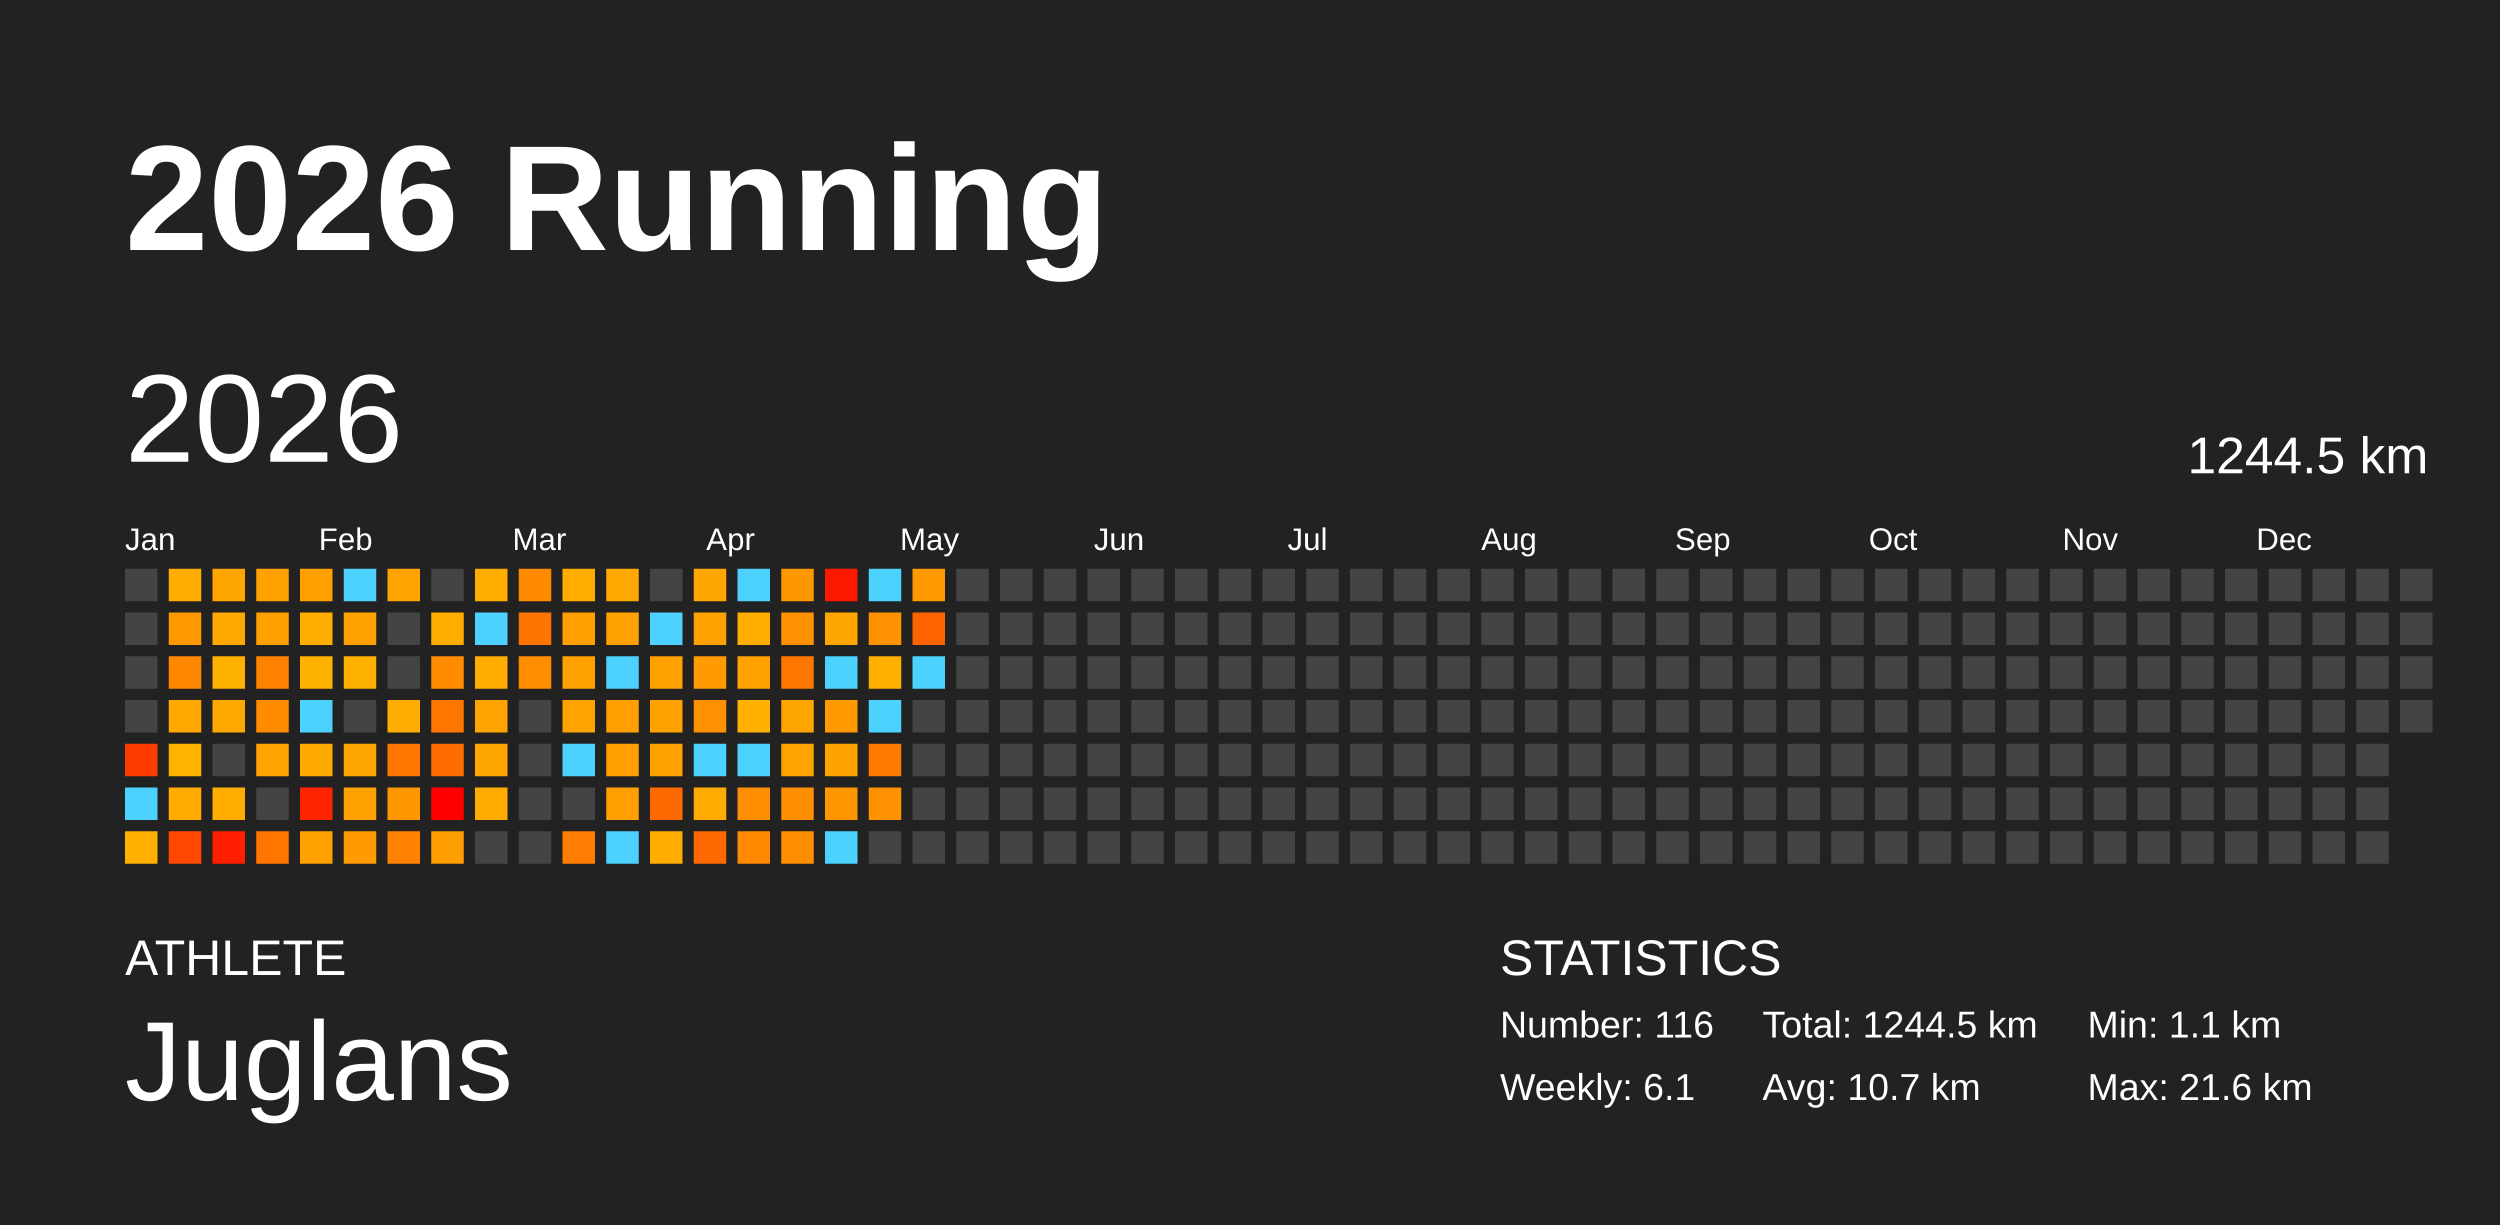
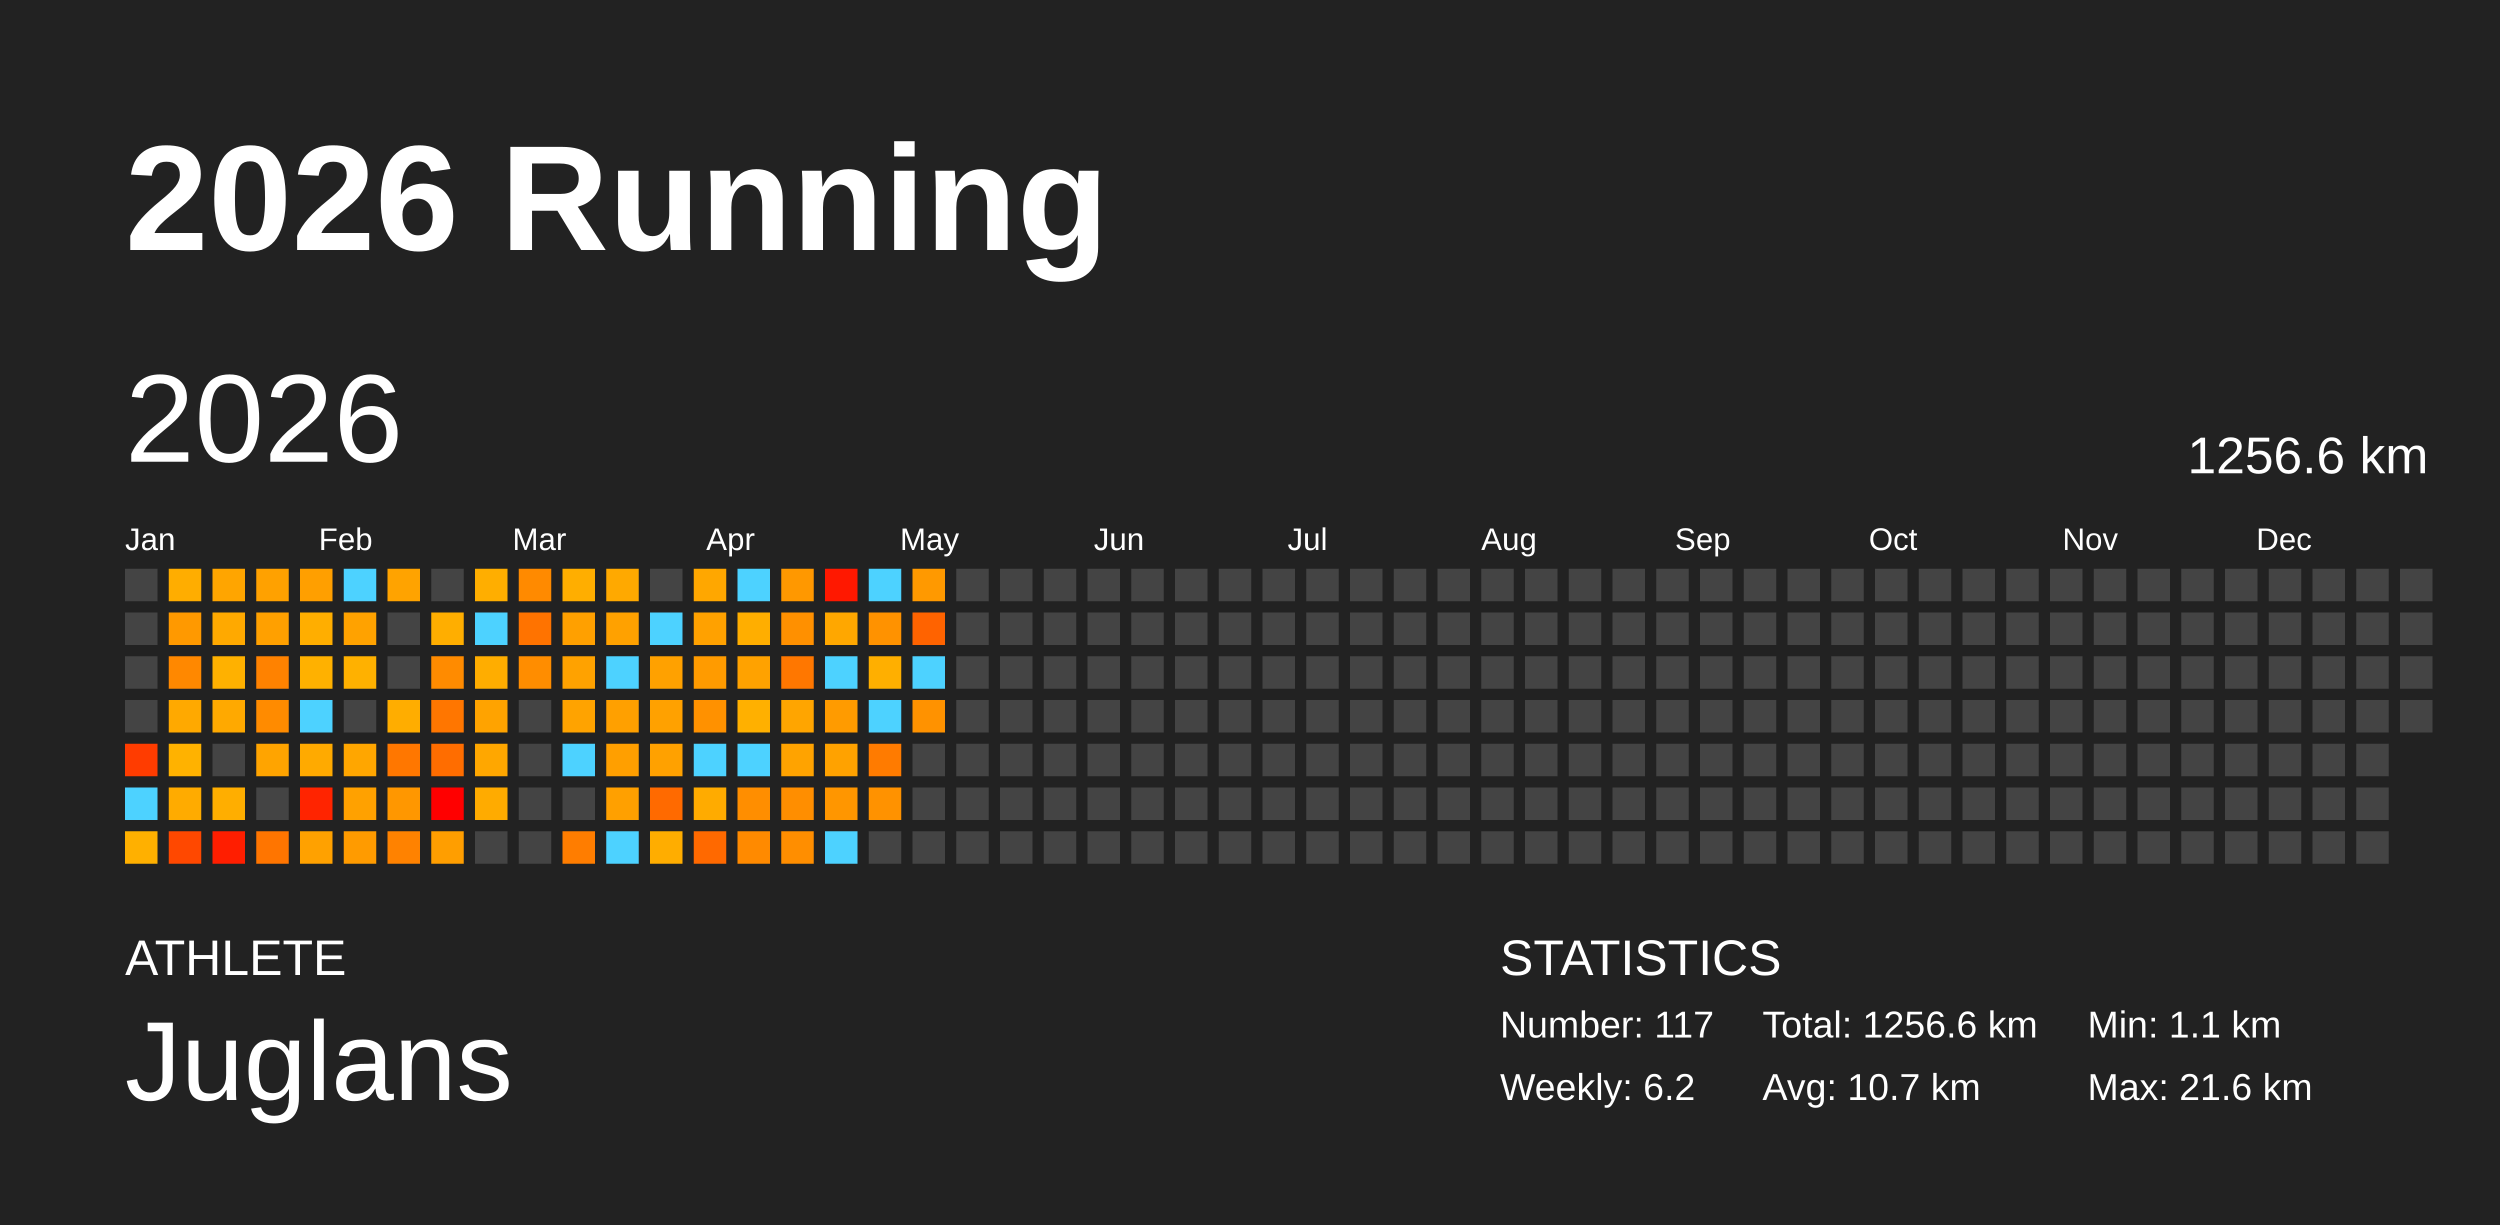
<svg xmlns="http://www.w3.org/2000/svg" baseProfile="full" height="98mm" version="1.1" viewBox="0,0,200,98" width="200mm">
  <defs />
  <rect fill="#222222" height="98" width="200" x="0" y="0" />
  <text fill="#FFFFFF" style="font-size:12px; font-family:Arial; font-weight:bold;" x="10" y="20">2026 Running</text>
  <text fill="#FFFFFF" style="font-size:4px; font-family:Arial" x="10" y="78">ATHLETE</text>
  <text fill="#FFFFFF" style="font-size:9px; font-family:Arial" x="10" y="88">Juglans</text>
  <text fill="#FFFFFF" style="font-size:4px; font-family:Arial" x="120" y="78">STATISTICS</text>
-   <text fill="#FFFFFF" style="font-size:3px; font-family:Arial" x="120" y="83">Number: 116</text>
-   <text fill="#FFFFFF" style="font-size:3px; font-family:Arial" x="120" y="88">Weekly: 6.1</text>
-   <text fill="#FFFFFF" style="font-size:3px; font-family:Arial" x="141" y="83">Total: 1244.5 km</text>
+   <text fill="#FFFFFF" style="font-size:3px; font-family:Arial" x="120" y="83">Number: 117</text>
+   <text fill="#FFFFFF" style="font-size:3px; font-family:Arial" x="120" y="88">Weekly: 6.2</text>
+   <text fill="#FFFFFF" style="font-size:3px; font-family:Arial" x="141" y="83">Total: 1256.6 km</text>
  <text fill="#FFFFFF" style="font-size:3px; font-family:Arial" x="141" y="88">Avg: 10.7 km</text>
  <text fill="#FFFFFF" style="font-size:3px; font-family:Arial" x="167" y="83">Min: 1.1 km</text>
  <text fill="#FFFFFF" style="font-size:3px; font-family:Arial" x="167" y="88">Max: 21.6 km</text>
  <text dominant-baseline="hanging" fill="#FFFFFF" style="font-size:10.0px; font-family:Arial;" x="10" y="30">2026</text>
-   <text dominant-baseline="hanging" fill="#FFFFFF" style="font-size:4.125px; font-family:Arial;" x="175" y="35">1244.5 km</text>
+   <text dominant-baseline="hanging" fill="#FFFFFF" style="font-size:4.125px; font-family:Arial;" x="175" y="35">1256.6 km</text>
  <text fill="#FFFFFF" style="font-size:2.5px; font-family:Arial" x="10.0" y="44">Jan</text>
  <text fill="#FFFFFF" style="font-size:2.5px; font-family:Arial" x="25.5" y="44">Feb</text>
  <text fill="#FFFFFF" style="font-size:2.5px; font-family:Arial" x="41.0" y="44">Mar</text>
  <text fill="#FFFFFF" style="font-size:2.5px; font-family:Arial" x="56.5" y="44">Apr</text>
  <text fill="#FFFFFF" style="font-size:2.5px; font-family:Arial" x="72.0" y="44">May</text>
  <text fill="#FFFFFF" style="font-size:2.5px; font-family:Arial" x="87.5" y="44">Jun</text>
  <text fill="#FFFFFF" style="font-size:2.5px; font-family:Arial" x="103.0" y="44">Jul</text>
  <text fill="#FFFFFF" style="font-size:2.5px; font-family:Arial" x="118.5" y="44">Aug</text>
  <text fill="#FFFFFF" style="font-size:2.5px; font-family:Arial" x="134.0" y="44">Sep</text>
  <text fill="#FFFFFF" style="font-size:2.5px; font-family:Arial" x="149.5" y="44">Oct</text>
  <text fill="#FFFFFF" style="font-size:2.5px; font-family:Arial" x="165.0" y="44">Nov</text>
  <text fill="#FFFFFF" style="font-size:2.5px; font-family:Arial" x="180.5" y="44">Dec</text>
  <rect fill="#444444" height="2.6" width="2.6" x="10.0" y="45.5" />
  <rect fill="#444444" height="2.6" width="2.6" x="10.0" y="49.0" />
  <rect fill="#444444" height="2.6" width="2.6" x="10.0" y="52.5" />
  <rect fill="#444444" height="2.6" width="2.6" x="10.0" y="56.0" />
  <rect fill="#ff3c00" height="2.6" width="2.6" x="10.0" y="59.5" />
  <rect fill="#4dd2ff" height="2.6" width="2.6" x="10.0" y="63.0" />
  <rect fill="#ffb000" height="2.6" width="2.6" x="10.0" y="66.5" />
  <rect fill="#ffad00" height="2.6" width="2.6" x="13.5" y="45.5" />
  <rect fill="#ff9900" height="2.6" width="2.6" x="13.5" y="49.0" />
  <rect fill="#ff8800" height="2.6" width="2.6" x="13.5" y="52.5" />
  <rect fill="#ffa900" height="2.6" width="2.6" x="13.5" y="56.0" />
  <rect fill="#ffb200" height="2.6" width="2.6" x="13.5" y="59.5" />
  <rect fill="#ffab00" height="2.6" width="2.6" x="13.5" y="63.0" />
  <rect fill="#ff4800" height="2.6" width="2.6" x="13.5" y="66.5" />
  <rect fill="#ffa500" height="2.6" width="2.6" x="17.0" y="45.5" />
  <rect fill="#ffa900" height="2.6" width="2.6" x="17.0" y="49.0" />
  <rect fill="#ffb100" height="2.6" width="2.6" x="17.0" y="52.5" />
  <rect fill="#ffa900" height="2.6" width="2.6" x="17.0" y="56.0" />
  <rect fill="#444444" height="2.6" width="2.6" x="17.0" y="59.5" />
  <rect fill="#ffae00" height="2.6" width="2.6" x="17.0" y="63.0" />
  <rect fill="#ff1e00" height="2.6" width="2.6" x="17.0" y="66.5" />
  <rect fill="#ffa100" height="2.6" width="2.6" x="20.5" y="45.5" />
  <rect fill="#ffa000" height="2.6" width="2.6" x="20.5" y="49.0" />
  <rect fill="#ff8200" height="2.6" width="2.6" x="20.5" y="52.5" />
  <rect fill="#ff8b00" height="2.6" width="2.6" x="20.5" y="56.0" />
  <rect fill="#ffa400" height="2.6" width="2.6" x="20.5" y="59.5" />
  <rect fill="#444444" height="2.6" width="2.6" x="20.5" y="63.0" />
  <rect fill="#ff7500" height="2.6" width="2.6" x="20.5" y="66.5" />
  <rect fill="#ff9f00" height="2.6" width="2.6" x="24.0" y="45.5" />
  <rect fill="#ffae00" height="2.6" width="2.6" x="24.0" y="49.0" />
  <rect fill="#ffb100" height="2.6" width="2.6" x="24.0" y="52.5" />
  <rect fill="#4dd2ff" height="2.6" width="2.6" x="24.0" y="56.0" />
  <rect fill="#ffaa00" height="2.6" width="2.6" x="24.0" y="59.5" />
  <rect fill="#ff2400" height="2.6" width="2.6" x="24.0" y="63.0" />
  <rect fill="#ffa100" height="2.6" width="2.6" x="24.0" y="66.5" />
  <rect fill="#4dd2ff" height="2.6" width="2.6" x="27.5" y="45.5" />
  <rect fill="#ffa200" height="2.6" width="2.6" x="27.5" y="49.0" />
  <rect fill="#ffb100" height="2.6" width="2.6" x="27.5" y="52.5" />
  <rect fill="#444444" height="2.6" width="2.6" x="27.5" y="56.0" />
  <rect fill="#ffa600" height="2.6" width="2.6" x="27.5" y="59.5" />
  <rect fill="#ffa100" height="2.6" width="2.6" x="27.5" y="63.0" />
  <rect fill="#ff9b00" height="2.6" width="2.6" x="27.5" y="66.5" />
  <rect fill="#ffa300" height="2.6" width="2.6" x="31.0" y="45.5" />
  <rect fill="#444444" height="2.6" width="2.6" x="31.0" y="49.0" />
  <rect fill="#444444" height="2.6" width="2.6" x="31.0" y="52.5" />
  <rect fill="#ffad00" height="2.6" width="2.6" x="31.0" y="56.0" />
  <rect fill="#ff7700" height="2.6" width="2.6" x="31.0" y="59.5" />
  <rect fill="#ff9700" height="2.6" width="2.6" x="31.0" y="63.0" />
  <rect fill="#ff8200" height="2.6" width="2.6" x="31.0" y="66.5" />
  <rect fill="#444444" height="2.6" width="2.6" x="34.5" y="45.5" />
  <rect fill="#ffae00" height="2.6" width="2.6" x="34.5" y="49.0" />
  <rect fill="#ff8b00" height="2.6" width="2.6" x="34.5" y="52.5" />
  <rect fill="#ff7600" height="2.6" width="2.6" x="34.5" y="56.0" />
  <rect fill="#ff6d00" height="2.6" width="2.6" x="34.5" y="59.5" />
  <rect fill="red" height="2.6" width="2.6" x="34.5" y="63.0" />
  <rect fill="#ff9e00" height="2.6" width="2.6" x="34.5" y="66.5" />
  <rect fill="#ffae00" height="2.6" width="2.6" x="38.0" y="45.5" />
  <rect fill="#4dd2ff" height="2.6" width="2.6" x="38.0" y="49.0" />
  <rect fill="#ffad00" height="2.6" width="2.6" x="38.0" y="52.5" />
  <rect fill="#ffa300" height="2.6" width="2.6" x="38.0" y="56.0" />
  <rect fill="#ffa700" height="2.6" width="2.6" x="38.0" y="59.5" />
  <rect fill="#ffab00" height="2.6" width="2.6" x="38.0" y="63.0" />
  <rect fill="#444444" height="2.6" width="2.6" x="38.0" y="66.5" />
  <rect fill="#ff8a00" height="2.6" width="2.6" x="41.5" y="45.5" />
  <rect fill="#ff7300" height="2.6" width="2.6" x="41.5" y="49.0" />
  <rect fill="#ff8d00" height="2.6" width="2.6" x="41.5" y="52.5" />
  <rect fill="#444444" height="2.6" width="2.6" x="41.5" y="56.0" />
  <rect fill="#444444" height="2.6" width="2.6" x="41.5" y="59.5" />
  <rect fill="#444444" height="2.6" width="2.6" x="41.5" y="63.0" />
  <rect fill="#444444" height="2.6" width="2.6" x="41.5" y="66.5" />
  <rect fill="#ffae00" height="2.6" width="2.6" x="45.0" y="45.5" />
  <rect fill="#ffa000" height="2.6" width="2.6" x="45.0" y="49.0" />
  <rect fill="#ffa200" height="2.6" width="2.6" x="45.0" y="52.5" />
  <rect fill="#ffa300" height="2.6" width="2.6" x="45.0" y="56.0" />
  <rect fill="#4dd2ff" height="2.6" width="2.6" x="45.0" y="59.5" />
  <rect fill="#444444" height="2.6" width="2.6" x="45.0" y="63.0" />
  <rect fill="#ff7d00" height="2.6" width="2.6" x="45.0" y="66.5" />
  <rect fill="#ffa900" height="2.6" width="2.6" x="48.5" y="45.5" />
  <rect fill="#ffa100" height="2.6" width="2.6" x="48.5" y="49.0" />
  <rect fill="#4dd2ff" height="2.6" width="2.6" x="48.5" y="52.5" />
  <rect fill="#ffa000" height="2.6" width="2.6" x="48.5" y="56.0" />
  <rect fill="#ff9f00" height="2.6" width="2.6" x="48.5" y="59.5" />
  <rect fill="#ffa000" height="2.6" width="2.6" x="48.5" y="63.0" />
  <rect fill="#4dd2ff" height="2.6" width="2.6" x="48.5" y="66.5" />
  <rect fill="#444444" height="2.6" width="2.6" x="52.0" y="45.5" />
  <rect fill="#4dd2ff" height="2.6" width="2.6" x="52.0" y="49.0" />
  <rect fill="#ffa100" height="2.6" width="2.6" x="52.0" y="52.5" />
  <rect fill="#ffa100" height="2.6" width="2.6" x="52.0" y="56.0" />
  <rect fill="#ffa100" height="2.6" width="2.6" x="52.0" y="59.5" />
  <rect fill="#ff6a00" height="2.6" width="2.6" x="52.0" y="63.0" />
  <rect fill="#ffad00" height="2.6" width="2.6" x="52.0" y="66.5" />
  <rect fill="#ffa700" height="2.6" width="2.6" x="55.5" y="45.5" />
  <rect fill="#ffa100" height="2.6" width="2.6" x="55.5" y="49.0" />
  <rect fill="#ff9b00" height="2.6" width="2.6" x="55.5" y="52.5" />
  <rect fill="#ff9100" height="2.6" width="2.6" x="55.5" y="56.0" />
  <rect fill="#4dd2ff" height="2.6" width="2.6" x="55.5" y="59.5" />
  <rect fill="#ffab00" height="2.6" width="2.6" x="55.5" y="63.0" />
  <rect fill="#ff6900" height="2.6" width="2.6" x="55.5" y="66.5" />
  <rect fill="#4dd2ff" height="2.6" width="2.6" x="59.0" y="45.5" />
  <rect fill="#ffae00" height="2.6" width="2.6" x="59.0" y="49.0" />
  <rect fill="#ffa200" height="2.6" width="2.6" x="59.0" y="52.5" />
  <rect fill="#ffb000" height="2.6" width="2.6" x="59.0" y="56.0" />
  <rect fill="#4dd2ff" height="2.6" width="2.6" x="59.0" y="59.5" />
  <rect fill="#ff8e00" height="2.6" width="2.6" x="59.0" y="63.0" />
  <rect fill="#ff8a00" height="2.6" width="2.6" x="59.0" y="66.5" />
  <rect fill="#ff9800" height="2.6" width="2.6" x="62.5" y="45.5" />
  <rect fill="#ff9000" height="2.6" width="2.6" x="62.5" y="49.0" />
  <rect fill="#ff7700" height="2.6" width="2.6" x="62.5" y="52.5" />
  <rect fill="#ffa500" height="2.6" width="2.6" x="62.5" y="56.0" />
  <rect fill="#ffa300" height="2.6" width="2.6" x="62.5" y="59.5" />
  <rect fill="#ff8e00" height="2.6" width="2.6" x="62.5" y="63.0" />
  <rect fill="#ff8e00" height="2.6" width="2.6" x="62.5" y="66.5" />
  <rect fill="#ff1800" height="2.6" width="2.6" x="66.0" y="45.5" />
  <rect fill="#ffa700" height="2.6" width="2.6" x="66.0" y="49.0" />
  <rect fill="#4dd2ff" height="2.6" width="2.6" x="66.0" y="52.5" />
  <rect fill="#ff9b00" height="2.6" width="2.6" x="66.0" y="56.0" />
  <rect fill="#ffa200" height="2.6" width="2.6" x="66.0" y="59.5" />
  <rect fill="#ff9600" height="2.6" width="2.6" x="66.0" y="63.0" />
  <rect fill="#4dd2ff" height="2.6" width="2.6" x="66.0" y="66.5" />
  <rect fill="#4dd2ff" height="2.6" width="2.6" x="69.5" y="45.5" />
  <rect fill="#ff9200" height="2.6" width="2.6" x="69.5" y="49.0" />
  <rect fill="#ffaf00" height="2.6" width="2.6" x="69.5" y="52.5" />
  <rect fill="#4dd2ff" height="2.6" width="2.6" x="69.5" y="56.0" />
  <rect fill="#ff7b00" height="2.6" width="2.6" x="69.5" y="59.5" />
  <rect fill="#ff9200" height="2.6" width="2.6" x="69.5" y="63.0" />
  <rect fill="#444444" height="2.6" width="2.6" x="69.5" y="66.5" />
  <rect fill="#ff9900" height="2.6" width="2.6" x="73.0" y="45.5" />
  <rect fill="#ff6300" height="2.6" width="2.6" x="73.0" y="49.0" />
  <rect fill="#4dd2ff" height="2.6" width="2.6" x="73.0" y="52.5" />
-   <rect fill="#444444" height="2.6" width="2.6" x="73.0" y="56.0" />
+   <rect fill="#ff9200" height="2.6" width="2.6" x="73.0" y="56.0" />
  <rect fill="#444444" height="2.6" width="2.6" x="73.0" y="59.5" />
  <rect fill="#444444" height="2.6" width="2.6" x="73.0" y="63.0" />
  <rect fill="#444444" height="2.6" width="2.6" x="73.0" y="66.5" />
  <rect fill="#444444" height="2.6" width="2.6" x="76.5" y="45.5" />
  <rect fill="#444444" height="2.6" width="2.6" x="76.5" y="49.0" />
  <rect fill="#444444" height="2.6" width="2.6" x="76.5" y="52.5" />
  <rect fill="#444444" height="2.6" width="2.6" x="76.5" y="56.0" />
  <rect fill="#444444" height="2.6" width="2.6" x="76.5" y="59.5" />
  <rect fill="#444444" height="2.6" width="2.6" x="76.5" y="63.0" />
  <rect fill="#444444" height="2.6" width="2.6" x="76.5" y="66.5" />
  <rect fill="#444444" height="2.6" width="2.6" x="80.0" y="45.5" />
  <rect fill="#444444" height="2.6" width="2.6" x="80.0" y="49.0" />
  <rect fill="#444444" height="2.6" width="2.6" x="80.0" y="52.5" />
  <rect fill="#444444" height="2.6" width="2.6" x="80.0" y="56.0" />
  <rect fill="#444444" height="2.6" width="2.6" x="80.0" y="59.5" />
  <rect fill="#444444" height="2.6" width="2.6" x="80.0" y="63.0" />
  <rect fill="#444444" height="2.6" width="2.6" x="80.0" y="66.5" />
  <rect fill="#444444" height="2.6" width="2.6" x="83.5" y="45.5" />
  <rect fill="#444444" height="2.6" width="2.6" x="83.5" y="49.0" />
  <rect fill="#444444" height="2.6" width="2.6" x="83.5" y="52.5" />
  <rect fill="#444444" height="2.6" width="2.6" x="83.5" y="56.0" />
  <rect fill="#444444" height="2.6" width="2.6" x="83.5" y="59.5" />
  <rect fill="#444444" height="2.6" width="2.6" x="83.5" y="63.0" />
  <rect fill="#444444" height="2.6" width="2.6" x="83.5" y="66.5" />
  <rect fill="#444444" height="2.6" width="2.6" x="87.0" y="45.5" />
  <rect fill="#444444" height="2.6" width="2.6" x="87.0" y="49.0" />
  <rect fill="#444444" height="2.6" width="2.6" x="87.0" y="52.5" />
  <rect fill="#444444" height="2.6" width="2.6" x="87.0" y="56.0" />
  <rect fill="#444444" height="2.6" width="2.6" x="87.0" y="59.5" />
  <rect fill="#444444" height="2.6" width="2.6" x="87.0" y="63.0" />
  <rect fill="#444444" height="2.6" width="2.6" x="87.0" y="66.5" />
  <rect fill="#444444" height="2.6" width="2.6" x="90.5" y="45.5" />
  <rect fill="#444444" height="2.6" width="2.6" x="90.5" y="49.0" />
  <rect fill="#444444" height="2.6" width="2.6" x="90.5" y="52.5" />
  <rect fill="#444444" height="2.6" width="2.6" x="90.5" y="56.0" />
  <rect fill="#444444" height="2.6" width="2.6" x="90.5" y="59.5" />
  <rect fill="#444444" height="2.6" width="2.6" x="90.5" y="63.0" />
  <rect fill="#444444" height="2.6" width="2.6" x="90.5" y="66.5" />
  <rect fill="#444444" height="2.6" width="2.6" x="94.0" y="45.5" />
  <rect fill="#444444" height="2.6" width="2.6" x="94.0" y="49.0" />
  <rect fill="#444444" height="2.6" width="2.6" x="94.0" y="52.5" />
  <rect fill="#444444" height="2.6" width="2.6" x="94.0" y="56.0" />
  <rect fill="#444444" height="2.6" width="2.6" x="94.0" y="59.5" />
  <rect fill="#444444" height="2.6" width="2.6" x="94.0" y="63.0" />
  <rect fill="#444444" height="2.6" width="2.6" x="94.0" y="66.5" />
  <rect fill="#444444" height="2.6" width="2.6" x="97.5" y="45.5" />
  <rect fill="#444444" height="2.6" width="2.6" x="97.5" y="49.0" />
  <rect fill="#444444" height="2.6" width="2.6" x="97.5" y="52.5" />
  <rect fill="#444444" height="2.6" width="2.6" x="97.5" y="56.0" />
  <rect fill="#444444" height="2.6" width="2.6" x="97.5" y="59.5" />
  <rect fill="#444444" height="2.6" width="2.6" x="97.5" y="63.0" />
  <rect fill="#444444" height="2.6" width="2.6" x="97.5" y="66.5" />
  <rect fill="#444444" height="2.6" width="2.6" x="101.0" y="45.5" />
  <rect fill="#444444" height="2.6" width="2.6" x="101.0" y="49.0" />
  <rect fill="#444444" height="2.6" width="2.6" x="101.0" y="52.5" />
  <rect fill="#444444" height="2.6" width="2.6" x="101.0" y="56.0" />
  <rect fill="#444444" height="2.6" width="2.6" x="101.0" y="59.5" />
  <rect fill="#444444" height="2.6" width="2.6" x="101.0" y="63.0" />
  <rect fill="#444444" height="2.6" width="2.6" x="101.0" y="66.5" />
  <rect fill="#444444" height="2.6" width="2.6" x="104.5" y="45.5" />
  <rect fill="#444444" height="2.6" width="2.6" x="104.5" y="49.0" />
  <rect fill="#444444" height="2.6" width="2.6" x="104.5" y="52.5" />
  <rect fill="#444444" height="2.6" width="2.6" x="104.5" y="56.0" />
  <rect fill="#444444" height="2.6" width="2.6" x="104.5" y="59.5" />
  <rect fill="#444444" height="2.6" width="2.6" x="104.5" y="63.0" />
  <rect fill="#444444" height="2.6" width="2.6" x="104.5" y="66.5" />
  <rect fill="#444444" height="2.6" width="2.6" x="108.0" y="45.5" />
  <rect fill="#444444" height="2.6" width="2.6" x="108.0" y="49.0" />
  <rect fill="#444444" height="2.6" width="2.6" x="108.0" y="52.5" />
  <rect fill="#444444" height="2.6" width="2.6" x="108.0" y="56.0" />
  <rect fill="#444444" height="2.6" width="2.6" x="108.0" y="59.5" />
  <rect fill="#444444" height="2.6" width="2.6" x="108.0" y="63.0" />
  <rect fill="#444444" height="2.6" width="2.6" x="108.0" y="66.5" />
  <rect fill="#444444" height="2.6" width="2.6" x="111.5" y="45.5" />
  <rect fill="#444444" height="2.6" width="2.6" x="111.5" y="49.0" />
  <rect fill="#444444" height="2.6" width="2.6" x="111.5" y="52.5" />
  <rect fill="#444444" height="2.6" width="2.6" x="111.5" y="56.0" />
  <rect fill="#444444" height="2.6" width="2.6" x="111.5" y="59.5" />
  <rect fill="#444444" height="2.6" width="2.6" x="111.5" y="63.0" />
  <rect fill="#444444" height="2.6" width="2.6" x="111.5" y="66.5" />
  <rect fill="#444444" height="2.6" width="2.6" x="115.0" y="45.5" />
  <rect fill="#444444" height="2.6" width="2.6" x="115.0" y="49.0" />
  <rect fill="#444444" height="2.6" width="2.6" x="115.0" y="52.5" />
  <rect fill="#444444" height="2.6" width="2.6" x="115.0" y="56.0" />
  <rect fill="#444444" height="2.6" width="2.6" x="115.0" y="59.5" />
  <rect fill="#444444" height="2.6" width="2.6" x="115.0" y="63.0" />
  <rect fill="#444444" height="2.6" width="2.6" x="115.0" y="66.5" />
  <rect fill="#444444" height="2.6" width="2.6" x="118.5" y="45.5" />
  <rect fill="#444444" height="2.6" width="2.6" x="118.5" y="49.0" />
  <rect fill="#444444" height="2.6" width="2.6" x="118.5" y="52.5" />
  <rect fill="#444444" height="2.6" width="2.6" x="118.5" y="56.0" />
  <rect fill="#444444" height="2.6" width="2.6" x="118.5" y="59.5" />
  <rect fill="#444444" height="2.6" width="2.6" x="118.5" y="63.0" />
  <rect fill="#444444" height="2.6" width="2.6" x="118.5" y="66.5" />
  <rect fill="#444444" height="2.6" width="2.6" x="122.0" y="45.5" />
  <rect fill="#444444" height="2.6" width="2.6" x="122.0" y="49.0" />
  <rect fill="#444444" height="2.6" width="2.6" x="122.0" y="52.5" />
  <rect fill="#444444" height="2.6" width="2.6" x="122.0" y="56.0" />
  <rect fill="#444444" height="2.6" width="2.6" x="122.0" y="59.5" />
  <rect fill="#444444" height="2.6" width="2.6" x="122.0" y="63.0" />
  <rect fill="#444444" height="2.6" width="2.6" x="122.0" y="66.5" />
  <rect fill="#444444" height="2.6" width="2.6" x="125.5" y="45.5" />
  <rect fill="#444444" height="2.6" width="2.6" x="125.5" y="49.0" />
  <rect fill="#444444" height="2.6" width="2.6" x="125.5" y="52.5" />
  <rect fill="#444444" height="2.6" width="2.6" x="125.5" y="56.0" />
  <rect fill="#444444" height="2.6" width="2.6" x="125.5" y="59.5" />
  <rect fill="#444444" height="2.6" width="2.6" x="125.5" y="63.0" />
  <rect fill="#444444" height="2.6" width="2.6" x="125.5" y="66.5" />
  <rect fill="#444444" height="2.6" width="2.6" x="129.0" y="45.5" />
  <rect fill="#444444" height="2.6" width="2.6" x="129.0" y="49.0" />
  <rect fill="#444444" height="2.6" width="2.6" x="129.0" y="52.5" />
  <rect fill="#444444" height="2.6" width="2.6" x="129.0" y="56.0" />
  <rect fill="#444444" height="2.6" width="2.6" x="129.0" y="59.5" />
  <rect fill="#444444" height="2.6" width="2.6" x="129.0" y="63.0" />
  <rect fill="#444444" height="2.6" width="2.6" x="129.0" y="66.5" />
  <rect fill="#444444" height="2.6" width="2.6" x="132.5" y="45.5" />
  <rect fill="#444444" height="2.6" width="2.6" x="132.5" y="49.0" />
  <rect fill="#444444" height="2.6" width="2.6" x="132.5" y="52.5" />
  <rect fill="#444444" height="2.6" width="2.6" x="132.5" y="56.0" />
  <rect fill="#444444" height="2.6" width="2.6" x="132.5" y="59.5" />
  <rect fill="#444444" height="2.6" width="2.6" x="132.5" y="63.0" />
  <rect fill="#444444" height="2.6" width="2.6" x="132.5" y="66.5" />
  <rect fill="#444444" height="2.6" width="2.6" x="136.0" y="45.5" />
  <rect fill="#444444" height="2.6" width="2.6" x="136.0" y="49.0" />
  <rect fill="#444444" height="2.6" width="2.6" x="136.0" y="52.5" />
  <rect fill="#444444" height="2.6" width="2.6" x="136.0" y="56.0" />
  <rect fill="#444444" height="2.6" width="2.6" x="136.0" y="59.5" />
  <rect fill="#444444" height="2.6" width="2.6" x="136.0" y="63.0" />
  <rect fill="#444444" height="2.6" width="2.6" x="136.0" y="66.5" />
  <rect fill="#444444" height="2.6" width="2.6" x="139.5" y="45.5" />
  <rect fill="#444444" height="2.6" width="2.6" x="139.5" y="49.0" />
  <rect fill="#444444" height="2.6" width="2.6" x="139.5" y="52.5" />
  <rect fill="#444444" height="2.6" width="2.6" x="139.5" y="56.0" />
  <rect fill="#444444" height="2.6" width="2.6" x="139.5" y="59.5" />
  <rect fill="#444444" height="2.6" width="2.6" x="139.5" y="63.0" />
  <rect fill="#444444" height="2.6" width="2.6" x="139.5" y="66.5" />
  <rect fill="#444444" height="2.6" width="2.6" x="143.0" y="45.5" />
  <rect fill="#444444" height="2.6" width="2.6" x="143.0" y="49.0" />
  <rect fill="#444444" height="2.6" width="2.6" x="143.0" y="52.5" />
  <rect fill="#444444" height="2.6" width="2.6" x="143.0" y="56.0" />
  <rect fill="#444444" height="2.6" width="2.6" x="143.0" y="59.5" />
  <rect fill="#444444" height="2.6" width="2.6" x="143.0" y="63.0" />
  <rect fill="#444444" height="2.6" width="2.6" x="143.0" y="66.5" />
  <rect fill="#444444" height="2.6" width="2.6" x="146.5" y="45.5" />
  <rect fill="#444444" height="2.6" width="2.6" x="146.5" y="49.0" />
  <rect fill="#444444" height="2.6" width="2.6" x="146.5" y="52.5" />
  <rect fill="#444444" height="2.6" width="2.6" x="146.5" y="56.0" />
  <rect fill="#444444" height="2.6" width="2.6" x="146.5" y="59.5" />
  <rect fill="#444444" height="2.6" width="2.6" x="146.5" y="63.0" />
  <rect fill="#444444" height="2.6" width="2.6" x="146.5" y="66.5" />
  <rect fill="#444444" height="2.6" width="2.6" x="150.0" y="45.5" />
  <rect fill="#444444" height="2.6" width="2.6" x="150.0" y="49.0" />
  <rect fill="#444444" height="2.6" width="2.6" x="150.0" y="52.5" />
  <rect fill="#444444" height="2.6" width="2.6" x="150.0" y="56.0" />
  <rect fill="#444444" height="2.6" width="2.6" x="150.0" y="59.5" />
  <rect fill="#444444" height="2.6" width="2.6" x="150.0" y="63.0" />
  <rect fill="#444444" height="2.6" width="2.6" x="150.0" y="66.5" />
  <rect fill="#444444" height="2.6" width="2.6" x="153.5" y="45.5" />
  <rect fill="#444444" height="2.6" width="2.6" x="153.5" y="49.0" />
  <rect fill="#444444" height="2.6" width="2.6" x="153.5" y="52.5" />
  <rect fill="#444444" height="2.6" width="2.6" x="153.5" y="56.0" />
  <rect fill="#444444" height="2.6" width="2.6" x="153.5" y="59.5" />
  <rect fill="#444444" height="2.6" width="2.6" x="153.5" y="63.0" />
  <rect fill="#444444" height="2.6" width="2.6" x="153.5" y="66.5" />
  <rect fill="#444444" height="2.6" width="2.6" x="157.0" y="45.5" />
  <rect fill="#444444" height="2.6" width="2.6" x="157.0" y="49.0" />
  <rect fill="#444444" height="2.6" width="2.6" x="157.0" y="52.5" />
  <rect fill="#444444" height="2.6" width="2.6" x="157.0" y="56.0" />
  <rect fill="#444444" height="2.6" width="2.6" x="157.0" y="59.5" />
  <rect fill="#444444" height="2.6" width="2.6" x="157.0" y="63.0" />
  <rect fill="#444444" height="2.6" width="2.6" x="157.0" y="66.5" />
  <rect fill="#444444" height="2.6" width="2.6" x="160.5" y="45.5" />
  <rect fill="#444444" height="2.6" width="2.6" x="160.5" y="49.0" />
  <rect fill="#444444" height="2.6" width="2.6" x="160.5" y="52.5" />
  <rect fill="#444444" height="2.6" width="2.6" x="160.5" y="56.0" />
  <rect fill="#444444" height="2.6" width="2.6" x="160.5" y="59.5" />
  <rect fill="#444444" height="2.6" width="2.6" x="160.5" y="63.0" />
  <rect fill="#444444" height="2.6" width="2.6" x="160.5" y="66.5" />
  <rect fill="#444444" height="2.6" width="2.6" x="164.0" y="45.5" />
  <rect fill="#444444" height="2.6" width="2.6" x="164.0" y="49.0" />
  <rect fill="#444444" height="2.6" width="2.6" x="164.0" y="52.5" />
  <rect fill="#444444" height="2.6" width="2.6" x="164.0" y="56.0" />
  <rect fill="#444444" height="2.6" width="2.6" x="164.0" y="59.5" />
  <rect fill="#444444" height="2.6" width="2.6" x="164.0" y="63.0" />
  <rect fill="#444444" height="2.6" width="2.6" x="164.0" y="66.5" />
  <rect fill="#444444" height="2.6" width="2.6" x="167.5" y="45.5" />
  <rect fill="#444444" height="2.6" width="2.6" x="167.5" y="49.0" />
  <rect fill="#444444" height="2.6" width="2.6" x="167.5" y="52.5" />
  <rect fill="#444444" height="2.6" width="2.6" x="167.5" y="56.0" />
  <rect fill="#444444" height="2.6" width="2.6" x="167.5" y="59.5" />
  <rect fill="#444444" height="2.6" width="2.6" x="167.5" y="63.0" />
  <rect fill="#444444" height="2.6" width="2.6" x="167.5" y="66.5" />
  <rect fill="#444444" height="2.6" width="2.6" x="171.0" y="45.5" />
  <rect fill="#444444" height="2.6" width="2.6" x="171.0" y="49.0" />
  <rect fill="#444444" height="2.6" width="2.6" x="171.0" y="52.5" />
  <rect fill="#444444" height="2.6" width="2.6" x="171.0" y="56.0" />
  <rect fill="#444444" height="2.6" width="2.6" x="171.0" y="59.5" />
  <rect fill="#444444" height="2.6" width="2.6" x="171.0" y="63.0" />
  <rect fill="#444444" height="2.6" width="2.6" x="171.0" y="66.5" />
  <rect fill="#444444" height="2.6" width="2.6" x="174.5" y="45.5" />
  <rect fill="#444444" height="2.6" width="2.6" x="174.5" y="49.0" />
  <rect fill="#444444" height="2.6" width="2.6" x="174.5" y="52.5" />
  <rect fill="#444444" height="2.6" width="2.6" x="174.5" y="56.0" />
  <rect fill="#444444" height="2.6" width="2.6" x="174.5" y="59.5" />
  <rect fill="#444444" height="2.6" width="2.6" x="174.5" y="63.0" />
  <rect fill="#444444" height="2.6" width="2.6" x="174.5" y="66.5" />
  <rect fill="#444444" height="2.6" width="2.6" x="178.0" y="45.5" />
  <rect fill="#444444" height="2.6" width="2.6" x="178.0" y="49.0" />
  <rect fill="#444444" height="2.6" width="2.6" x="178.0" y="52.5" />
  <rect fill="#444444" height="2.6" width="2.6" x="178.0" y="56.0" />
  <rect fill="#444444" height="2.6" width="2.6" x="178.0" y="59.5" />
  <rect fill="#444444" height="2.6" width="2.6" x="178.0" y="63.0" />
  <rect fill="#444444" height="2.6" width="2.6" x="178.0" y="66.5" />
  <rect fill="#444444" height="2.6" width="2.6" x="181.5" y="45.5" />
  <rect fill="#444444" height="2.6" width="2.6" x="181.5" y="49.0" />
  <rect fill="#444444" height="2.6" width="2.6" x="181.5" y="52.5" />
  <rect fill="#444444" height="2.6" width="2.6" x="181.5" y="56.0" />
  <rect fill="#444444" height="2.6" width="2.6" x="181.5" y="59.5" />
  <rect fill="#444444" height="2.6" width="2.6" x="181.5" y="63.0" />
  <rect fill="#444444" height="2.6" width="2.6" x="181.5" y="66.5" />
  <rect fill="#444444" height="2.6" width="2.6" x="185.0" y="45.5" />
  <rect fill="#444444" height="2.6" width="2.6" x="185.0" y="49.0" />
  <rect fill="#444444" height="2.6" width="2.6" x="185.0" y="52.5" />
  <rect fill="#444444" height="2.6" width="2.6" x="185.0" y="56.0" />
  <rect fill="#444444" height="2.6" width="2.6" x="185.0" y="59.5" />
  <rect fill="#444444" height="2.6" width="2.6" x="185.0" y="63.0" />
  <rect fill="#444444" height="2.6" width="2.6" x="185.0" y="66.5" />
  <rect fill="#444444" height="2.6" width="2.6" x="188.5" y="45.5" />
  <rect fill="#444444" height="2.6" width="2.6" x="188.5" y="49.0" />
  <rect fill="#444444" height="2.6" width="2.6" x="188.5" y="52.5" />
  <rect fill="#444444" height="2.6" width="2.6" x="188.5" y="56.0" />
  <rect fill="#444444" height="2.6" width="2.6" x="188.5" y="59.5" />
  <rect fill="#444444" height="2.6" width="2.6" x="188.5" y="63.0" />
  <rect fill="#444444" height="2.6" width="2.6" x="188.5" y="66.5" />
  <rect fill="#444444" height="2.6" width="2.6" x="192.0" y="45.5" />
  <rect fill="#444444" height="2.6" width="2.6" x="192.0" y="49.0" />
  <rect fill="#444444" height="2.6" width="2.6" x="192.0" y="52.5" />
  <rect fill="#444444" height="2.6" width="2.6" x="192.0" y="56.0" />
</svg>
